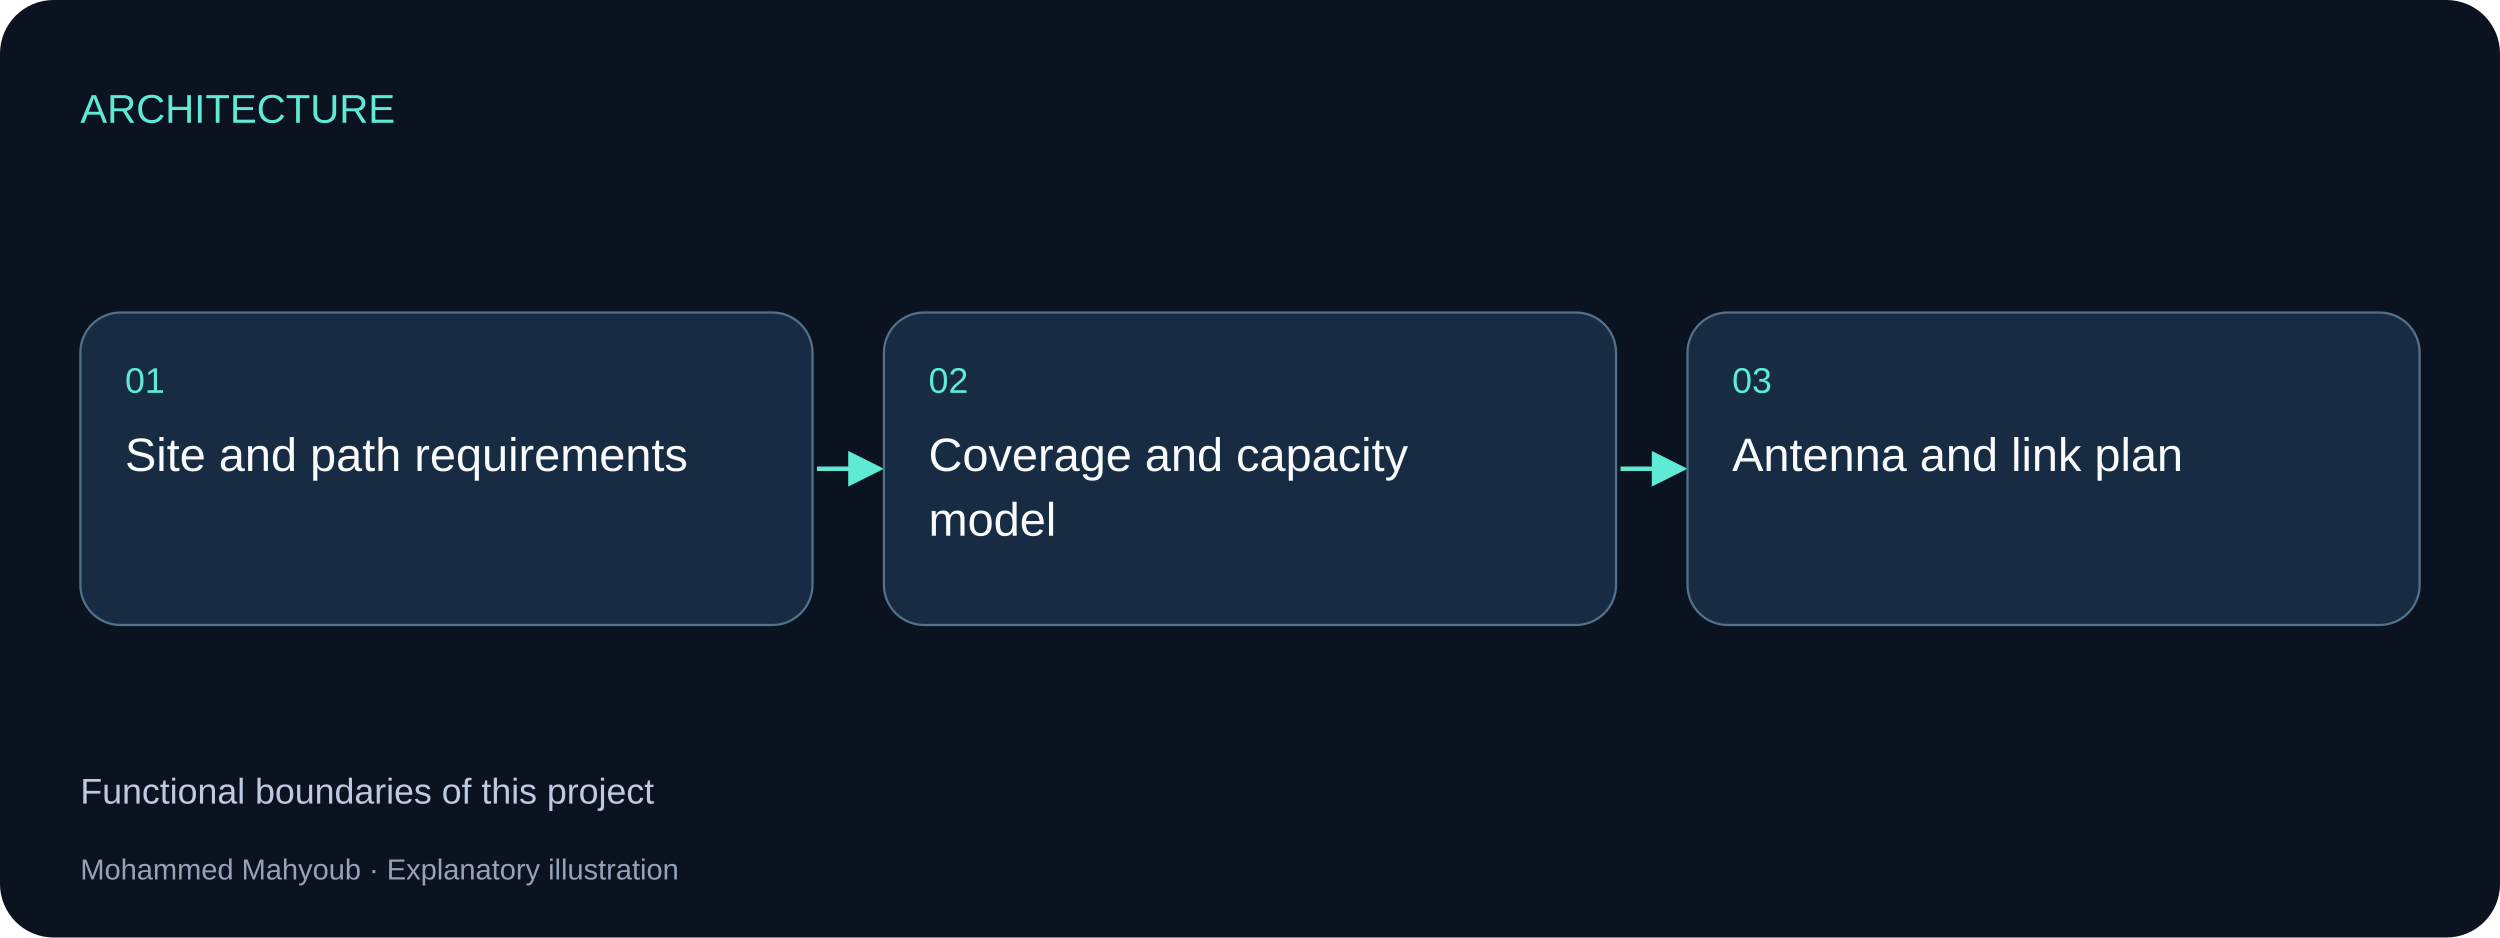
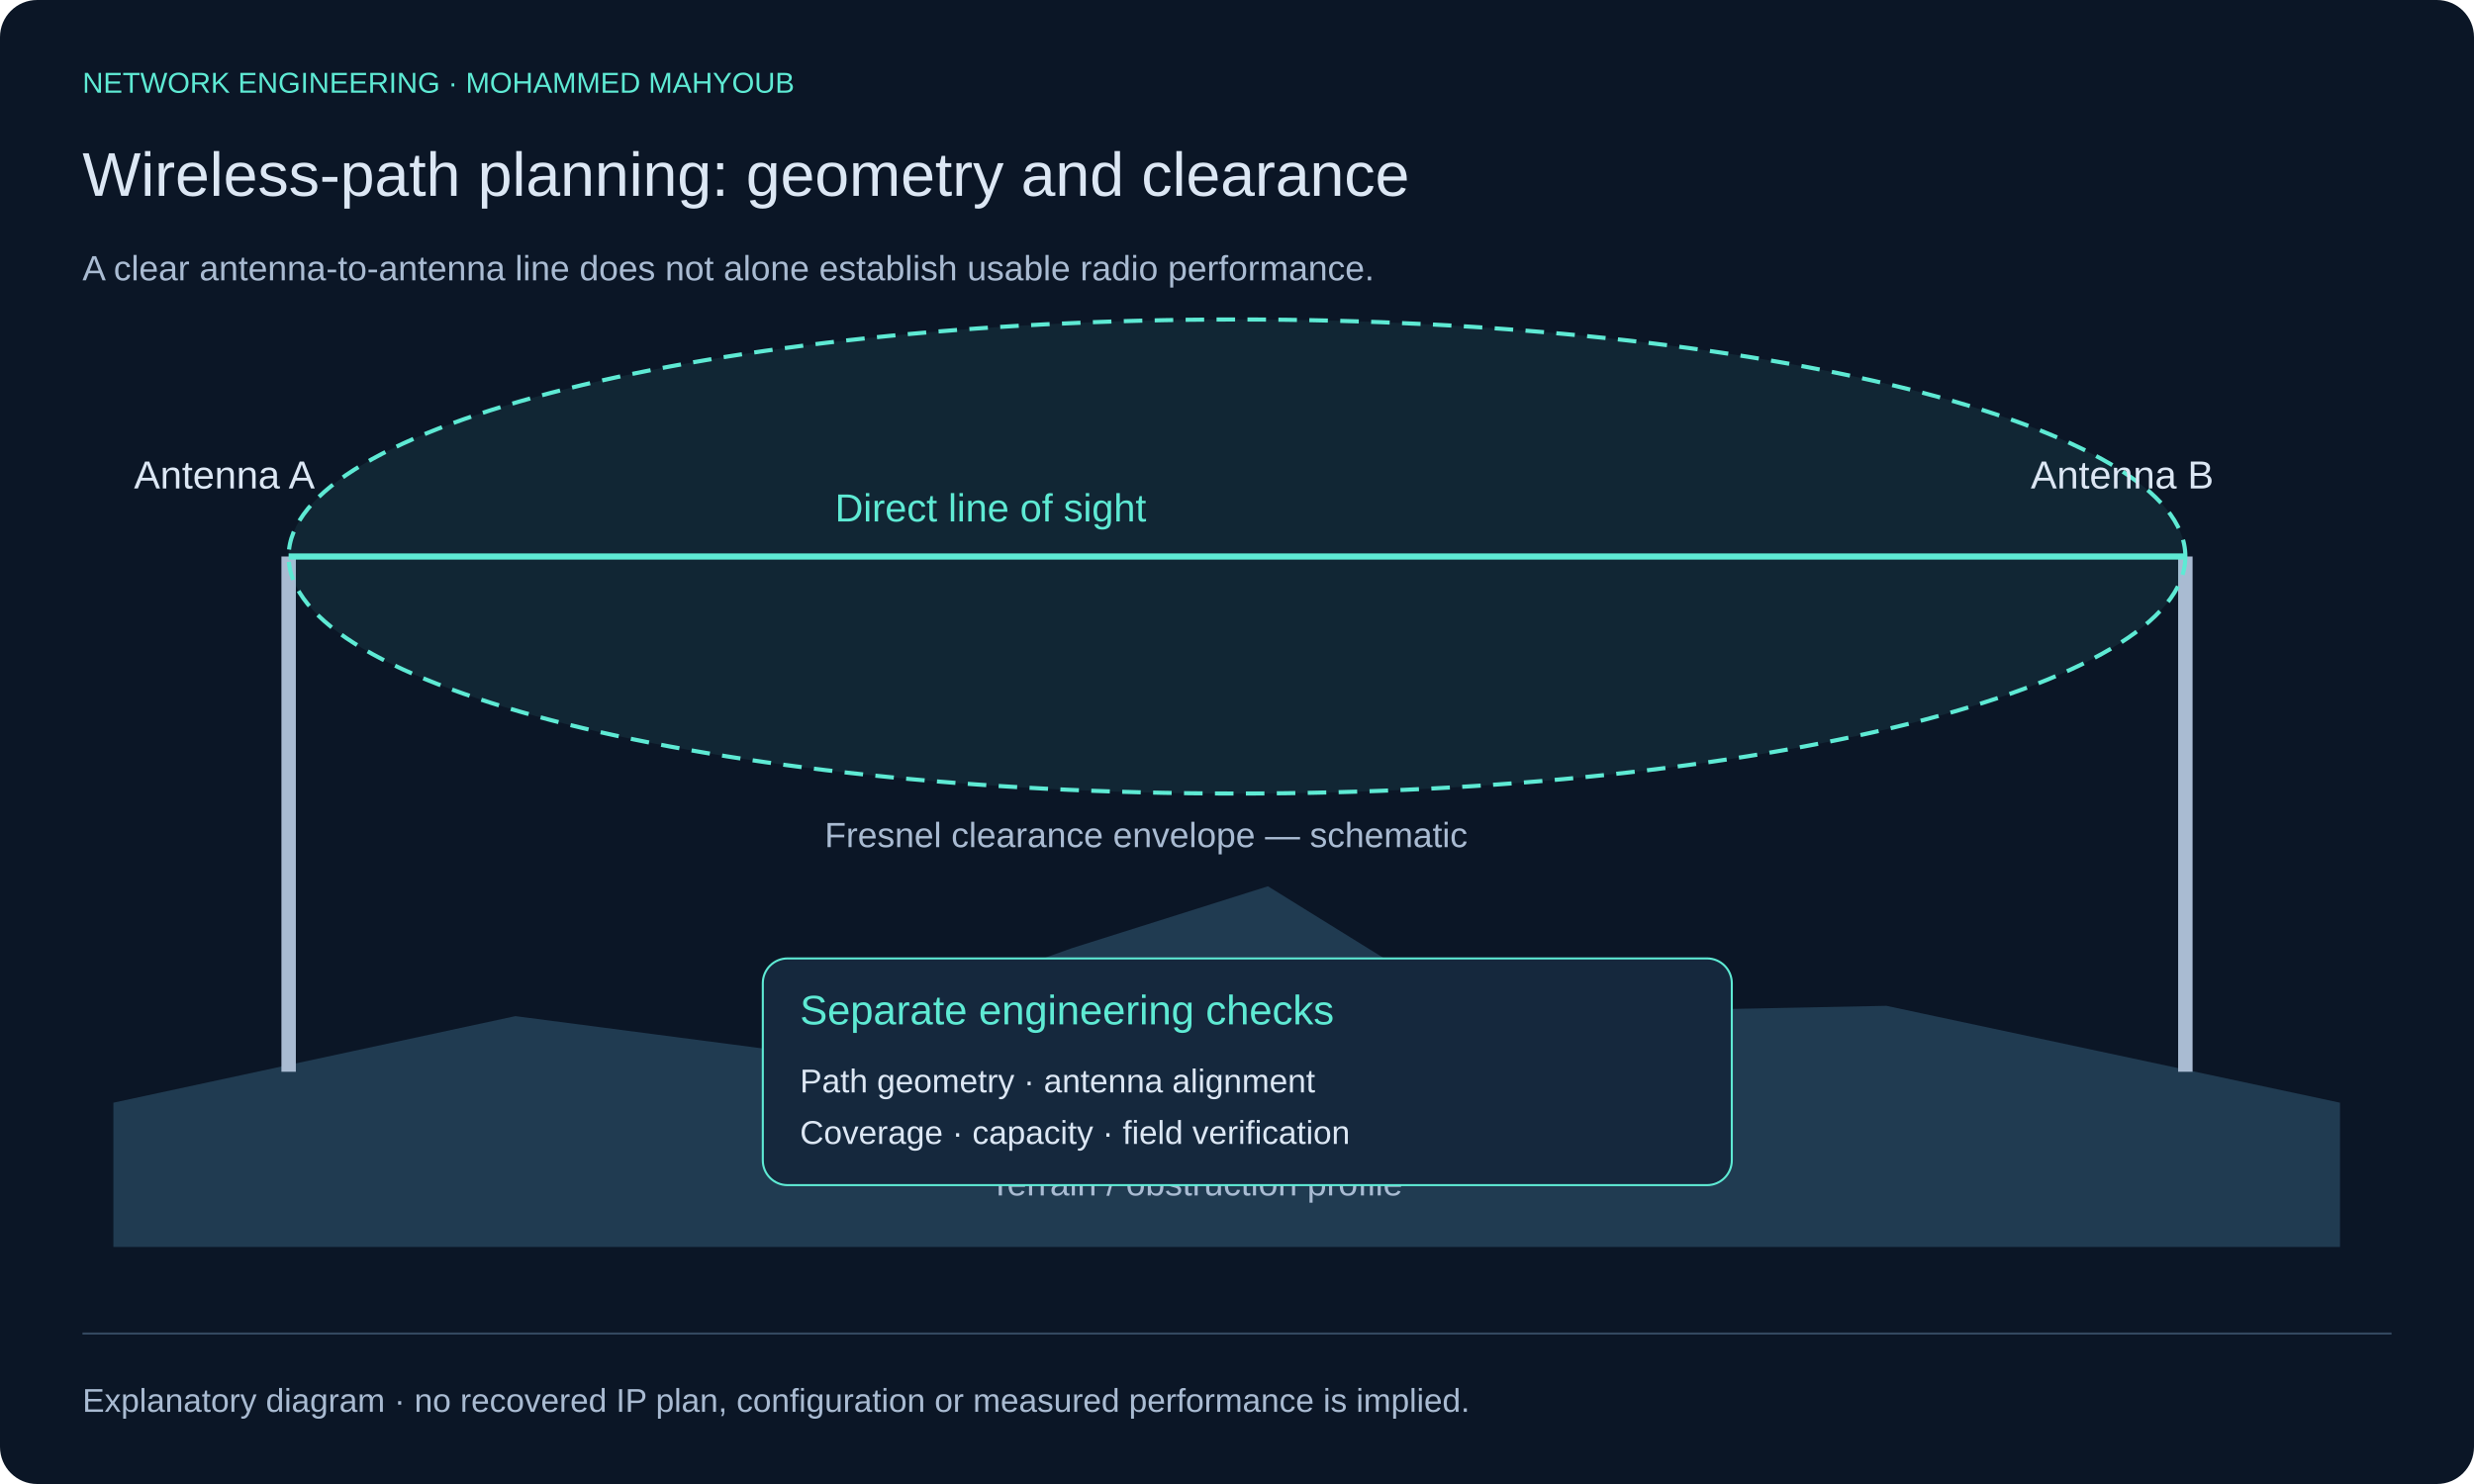
- <svg xmlns="http://www.w3.org/2000/svg" viewBox="0 0 1120 420" role="img">
-   <defs>
-     <marker id="a" markerWidth="8" markerHeight="8" refX="6" refY="4" orient="auto">
-       <path d="M0 0L8 4L0 8" fill="#5eead4" />
-     </marker>
-   </defs>
-   <rect width="1120" height="420" rx="24" fill="#0b1220" />
-   <text x="36" y="55" font-family="Arial" font-size="18" fill="#5eead4">ARCHITECTURE</text>
-   <rect x="36" y="140" width="328" height="140" rx="18" fill="#172c43" stroke="#52718a" />
-   <text x="56" y="176" font-family="Arial" font-size="16" fill="#5eead4">01</text>
-   <text x="56" y="211" font-family="Arial" font-size="21" fill="#f8fafc">Site and path requirements</text>
-   <path d="M366 210H392" stroke="#5eead4" stroke-width="2" marker-end="url(#a)" />
-   <rect x="396" y="140" width="328" height="140" rx="18" fill="#172c43" stroke="#52718a" />
-   <text x="416" y="176" font-family="Arial" font-size="16" fill="#5eead4">02</text>
-   <text x="416" y="211" font-family="Arial" font-size="21" fill="#f8fafc">Coverage and capacity</text>
-   <text x="416" y="240" font-family="Arial" font-size="21" fill="#f8fafc">model</text>
-   <path d="M726 210H752" stroke="#5eead4" stroke-width="2" marker-end="url(#a)" />
-   <rect x="756" y="140" width="328" height="140" rx="18" fill="#172c43" stroke="#52718a" />
-   <text x="776" y="176" font-family="Arial" font-size="16" fill="#5eead4">03</text>
-   <text x="776" y="211" font-family="Arial" font-size="21" fill="#f8fafc">Antenna and link plan</text>
-   <text x="36" y="360" font-family="Arial" font-size="16" fill="#bdcbe0">Functional boundaries of this project</text>
-   <text x="36" y="394" font-family="Arial" font-size="13" fill="#94a3b8">Mohammed Mahyoub · Explanatory illustration</text>
+ <svg xmlns="http://www.w3.org/2000/svg" viewBox="0 0 1200 720" role="img" aria-labelledby="title desc">
+   <rect width="1200" height="720" rx="18" fill="#0b1626" />
+   <g font-family="Arial,sans-serif">
+     <text x="40" y="45" font-size="14" fill="#5eead4">NETWORK ENGINEERING · MOHAMMED MAHYOUB</text>
+     <text x="40" y="95" font-size="30" fill="#dce7f4">Wireless-path planning: geometry and clearance</text>
+     <text x="40" y="136" font-size="17" fill="#a9bbd2">A clear antenna-to-antenna line does not alone establish usable radio performance.</text>
+     <path d="M55 535L250 493L380 510L520 460L615 430L715 492L915 488L1135 535V605H55Z" fill="#203b51" />
+     <path d="M140 520V270M1060 520V270" stroke="#a9bbd2" stroke-width="7" />
+     <path d="M140 270L1060 270" stroke="#5eead4" stroke-width="3" />
+     <ellipse cx="600" cy="270" rx="460" ry="115" stroke="#5eead4" stroke-width="2" stroke-dasharray="9 6" fill="#5eead4" fill-opacity=".08" />
+     <text x="65" y="237" font-size="19" fill="#dce7f4">Antenna A</text>
+     <text x="985" y="237" font-size="19" fill="#dce7f4">Antenna B</text>
+     <text x="405" y="253" font-size="19" fill="#5eead4">Direct line of sight</text>
+     <text x="400" y="411" font-size="17" fill="#a9bbd2">Fresnel clearance envelope — schematic</text>
+     <text x="480" y="580" font-size="17" fill="#a9bbd2">Terrain / obstruction profile</text>
+     <rect x="370" y="465" width="470" height="110" rx="12" fill="#15283d" stroke="#5eead4" />
+     <text x="388" y="497" font-size="20" fill="#5eead4">Separate engineering checks</text>
+     <text x="388" y="530" font-size="16" fill="#dce7f4">Path geometry · antenna alignment</text>
+     <text x="388" y="555" font-size="16" fill="#dce7f4">Coverage · capacity · field verification</text>
+     <path d="M40 647H1160" stroke="#344960" />
+     <text x="40" y="685" font-size="16" fill="#a9bbd2">Explanatory diagram · no recovered IP plan, configuration or measured performance is implied.</text>
+   </g>
</svg>
